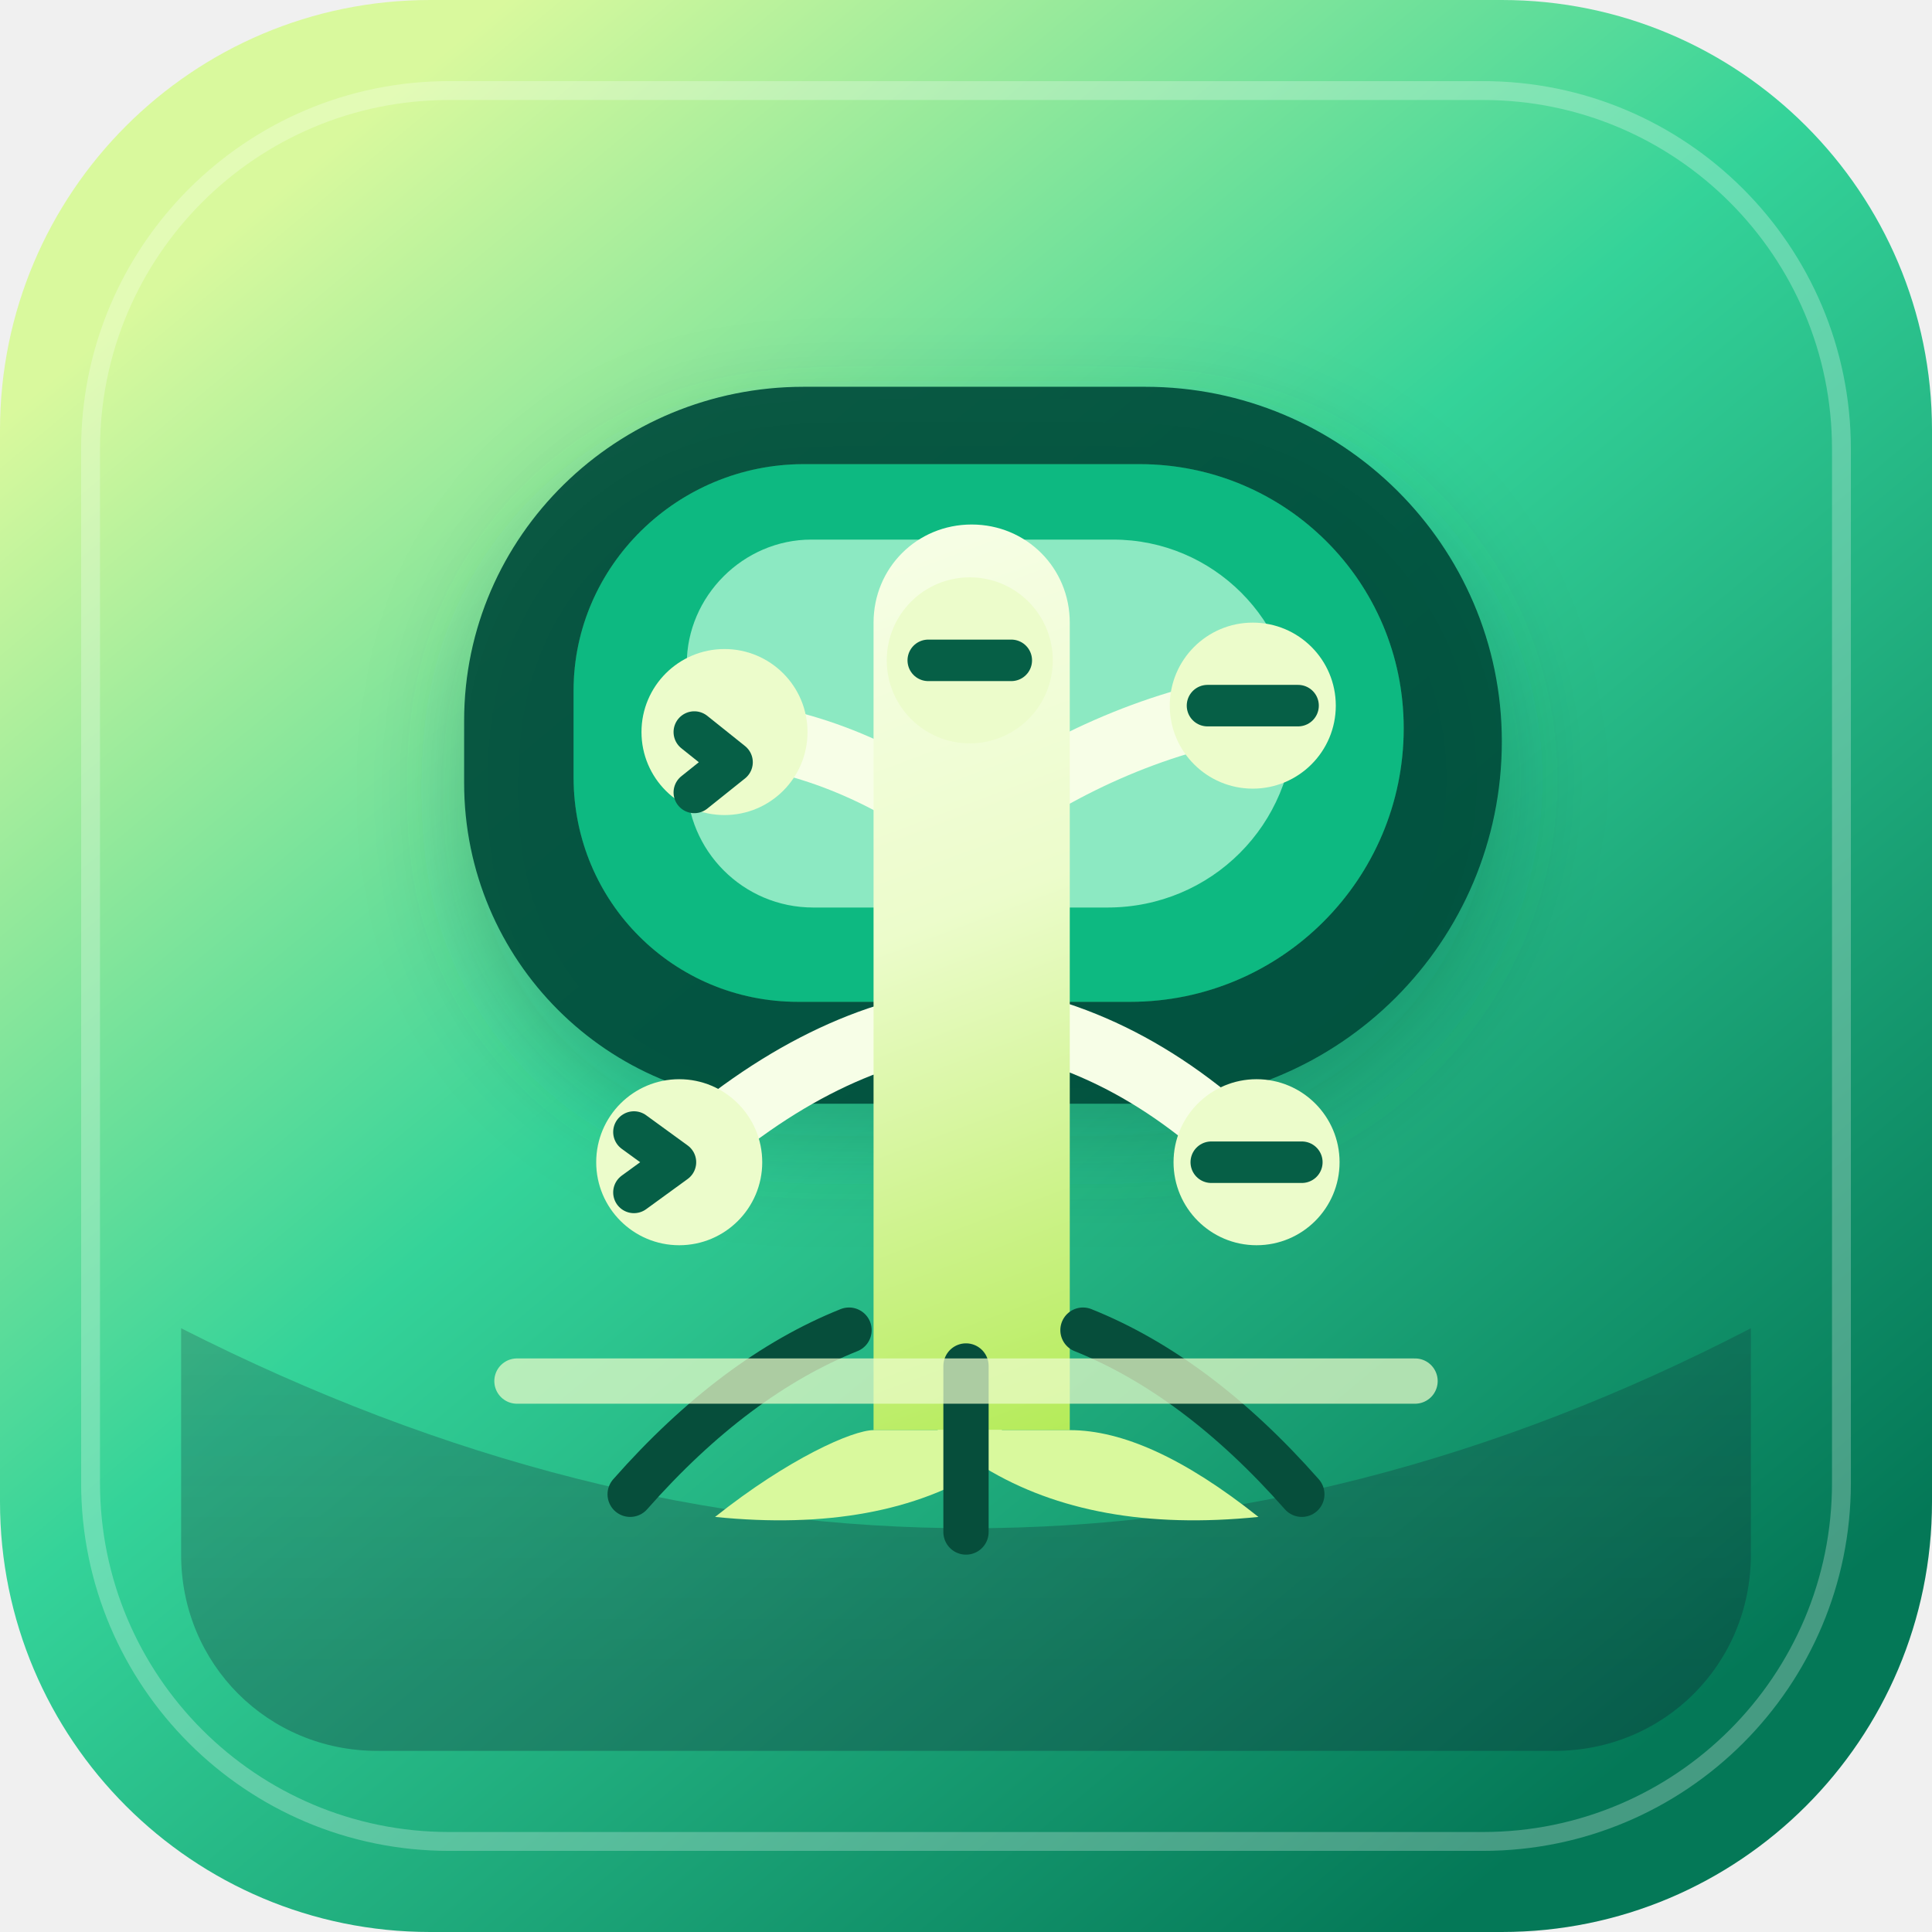
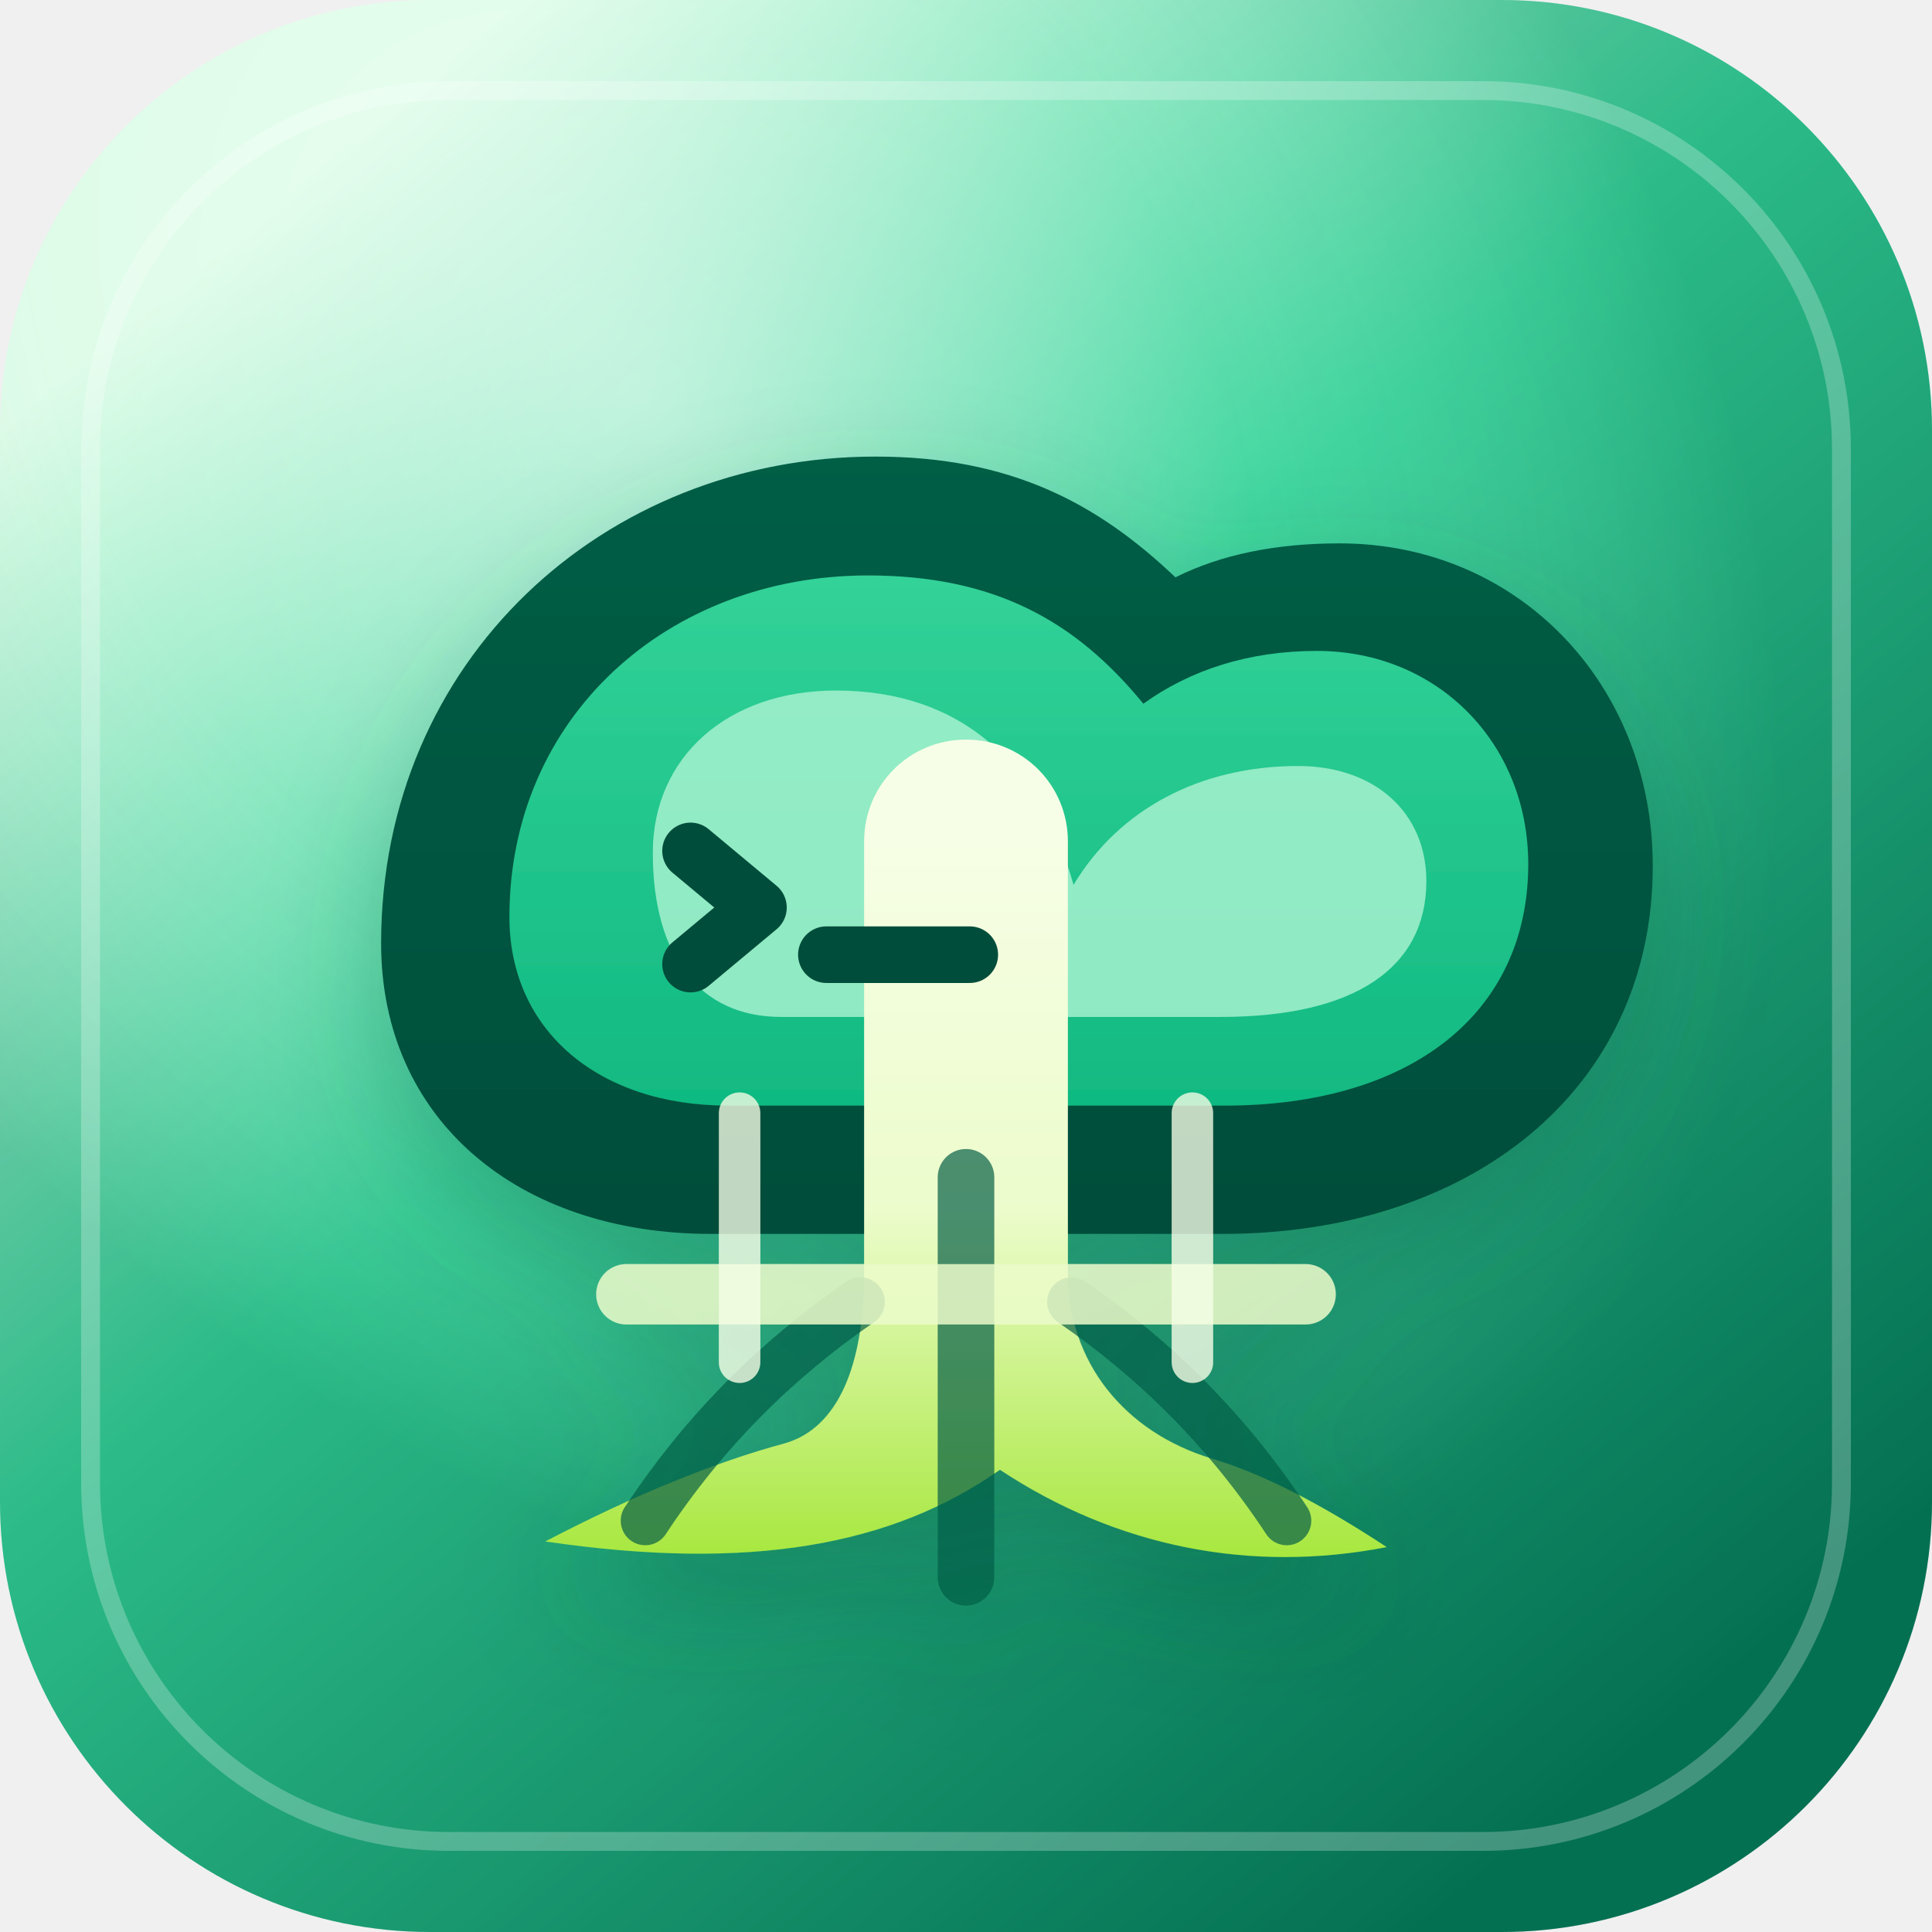
<svg xmlns="http://www.w3.org/2000/svg" viewBox="0 0 1024 1024" role="img" aria-labelledby="title desc">
  <defs>
-     <linearGradient id="tile" x1="160" y1="90" x2="864" y2="934" gradientUnits="userSpaceOnUse">
-       <stop offset="0" stop-color="#D9F99D" />
-       <stop offset="0.44" stop-color="#34D399" />
+     <linearGradient id="tile" x1="164" y1="92" x2="858" y2="936" gradientUnits="userSpaceOnUse">
+       <stop offset="0" stop-color="#DCFCE7" />
+       <stop offset="0.42" stop-color="#34D399" />
      <stop offset="1" stop-color="#047857" />
    </linearGradient>
-     <linearGradient id="shadow" x1="512" y1="130" x2="512" y2="900" gradientUnits="userSpaceOnUse">
-       <stop offset="0" stop-color="#0F172A" stop-opacity="0" />
-       <stop offset="1" stop-color="#0F172A" stop-opacity="0.28" />
+     <radialGradient id="lift" cx="0" cy="0" r="1" gradientUnits="userSpaceOnUse" gradientTransform="translate(336 210) rotate(50) scale(720 520)">
+       <stop offset="0" stop-color="#FFFFFF" stop-opacity="0.44" />
+       <stop offset="0.54" stop-color="#FFFFFF" stop-opacity="0.06" />
+       <stop offset="1" stop-color="#064E3B" stop-opacity="0.18" />
+     </radialGradient>
+     <linearGradient id="canopy" x1="512" y1="214" x2="512" y2="640" gradientUnits="userSpaceOnUse">
+       <stop offset="0" stop-color="#065F46" />
+       <stop offset="1" stop-color="#064E3B" />
    </linearGradient>
-     <linearGradient id="trunk" x1="410" y1="300" x2="610" y2="835" gradientUnits="userSpaceOnUse">
+     <linearGradient id="leaf" x1="512" y1="294" x2="512" y2="590" gradientUnits="userSpaceOnUse">
+       <stop offset="0" stop-color="#34D399" />
+       <stop offset="1" stop-color="#10B981" />
+     </linearGradient>
+     <linearGradient id="wood" x1="512" y1="430" x2="512" y2="838" gradientUnits="userSpaceOnUse">
      <stop offset="0" stop-color="#F7FEE7" />
-       <stop offset="0.36" stop-color="#ECFCCB" />
+       <stop offset="0.52" stop-color="#ECFCCB" />
      <stop offset="1" stop-color="#A3E635" />
    </linearGradient>
-     <filter id="softDrop" x="-20%" y="-20%" width="140%" height="140%">
-       <feDropShadow dx="0" dy="20" stdDeviation="26" flood-color="#064E3B" flood-opacity="0.28" />
+     <filter id="drop" x="-16%" y="-18%" width="132%" height="140%">
+       <feDropShadow dx="0" dy="24" stdDeviation="30" flood-color="#064E3B" flood-opacity="0.30" />
    </filter>
  </defs>
  <rect width="1024" height="1024" rx="228" fill="url(#tile)" />
-   <rect x="48" y="48" width="928" height="928" rx="190" fill="none" stroke="#FFFFFF" stroke-opacity="0.26" stroke-width="10" />
-   <path d="M96 704C236 775 375 810 514 810C653 810 791 775 928 704V824C928 882 882 928 824 928H200C142 928 96 882 96 824V704Z" fill="url(#shadow)" />
-   <g filter="url(#softDrop)">
-     <path d="M246 382C246 284 327 205 426 205H607C711 205 796 289 796 393C796 499 710 585 604 585H416C322 585 246 509 246 415V382Z" fill="#064E3B" fill-opacity="0.92" />
-     <path d="M304 366C304 300 359 246 426 246H604C681 246 744 308 744 386C744 466 679 531 599 531H423C357 531 304 478 304 412V366Z" fill="#10B981" />
-     <path d="M364 352C364 316 394 286 430 286H590C643 286 686 329 686 382C686 437 642 481 587 481H431C394 481 364 451 364 414V352Z" fill="#A7F3D0" fill-opacity="0.82" />
+   <rect width="1024" height="1024" rx="228" fill="url(#lift)" />
+   <rect x="48" y="48" width="928" height="928" rx="190" fill="none" stroke="#FFFFFF" stroke-opacity="0.25" stroke-width="10" />
+   <g filter="url(#drop)">
+     <path d="M202 500C202 350 320 242 464 242C536 242 582 267 623 306C647 294 676 288 710 288C805 288 876 363 876 459C876 578 779 654 648 654H377C274 654 202 593 202 500Z" fill="url(#canopy)" />
+     <path d="M270 486C270 380 354 305 460 305C527 305 570 329 606 373C631 355 662 345 698 345C762 345 810 394 810 458C810 537 748 586 649 586H386C317 586 270 546 270 486Z" fill="url(#leaf)" />
+     <path d="M346 452C346 401 386 366 443 366C510 366 551 405 569 469C593 429 636 406 688 406C729 406 756 431 756 467C756 513 718 539 647 539H414C371 539 346 507 346 452Z" fill="#A7F3D0" fill-opacity="0.84" />
+     <path d="M458 446C458 416 482 392 512 392C542 392 566 416 566 446V675C566 722 596 759 642 773C669 781 700 797 735 820C663 834 592 820 530 779C473 819 398 833 289 817C337 792 379 775 416 765C444 757 458 724 458 675V446Z" fill="url(#wood)" />
+     <path d="M512 624V836" fill="none" stroke="#065F46" stroke-width="30" stroke-linecap="round" opacity="0.70" />
+     <path d="M456 690C411 721 373 759 342 806" fill="none" stroke="#065F46" stroke-width="26" stroke-linecap="round" opacity="0.70" />
+     <path d="M568 690C613 721 651 759 682 806" fill="none" stroke="#065F46" stroke-width="26" stroke-linecap="round" opacity="0.70" />
+     <path d="M332 686H692" fill="none" stroke="#ECFCCB" stroke-width="32" stroke-linecap="round" opacity="0.84" />
+     <path d="M392 590V722" fill="none" stroke="#F7FEE7" stroke-width="22" stroke-linecap="round" opacity="0.78" />
+     <path d="M632 590V722" fill="none" stroke="#F7FEE7" stroke-width="22" stroke-linecap="round" opacity="0.78" />
+     <g fill="none" stroke="#064E3B" stroke-width="30" stroke-linecap="round" stroke-linejoin="round">
+       <path d="M366 451L402 481L366 511" />
+       <path d="M438 506H514" />
+     </g>
  </g>
-   <g fill="none" stroke="#F7FEE7" stroke-width="34" stroke-linecap="round" stroke-linejoin="round">
-     <path d="M514 350V762" />
-     <path d="M514 442C472 410 429 392 384 388" />
-     <path d="M514 440C561 405 611 383 664 374" />
-     <path d="M514 540C462 545 411 570 360 616" />
-     <path d="M514 538C570 544 620 570 666 616" />
-   </g>
-   <path d="M463 330C463 301 486 278 515 278C544 278 567 301 567 330V758H463V330Z" fill="url(#trunk)" />
-   <path d="M463 758H567C595 758 628 773 667 804C608 810 560 801 522 778C486 801 438 810 379 804C418 773 452 758 463 758Z" fill="#D9F99D" />
-   <g fill="none" stroke="#064E3B" stroke-width="24" stroke-linecap="round" stroke-linejoin="round">
-     <path d="M450 705C410 721 371 750 334 792" />
-     <path d="M574 705C614 721 653 750 690 792" />
-     <path d="M512 724C512 753 512 782 512 812" />
-   </g>
-   <g>
-     <circle cx="384" cy="388" r="44" fill="#ECFCCB" />
-     <circle cx="664" cy="374" r="44" fill="#ECFCCB" />
-     <circle cx="360" cy="616" r="44" fill="#ECFCCB" />
-     <circle cx="666" cy="616" r="44" fill="#ECFCCB" />
-     <circle cx="514" cy="350" r="44" fill="#ECFCCB" />
-   </g>
-   <g fill="none" stroke="#065F46" stroke-width="22" stroke-linecap="round" stroke-linejoin="round">
-     <path d="M368 388L388 404L368 420" />
-     <path d="M640 374H688" />
-     <path d="M642 616H690" />
-     <path d="M336 600L358 616L336 632" />
-     <path d="M492 350H536" />
-   </g>
-   <path d="M274 732H750" fill="none" stroke="#ECFCCB" stroke-width="24" stroke-linecap="round" opacity="0.72" />
</svg>
